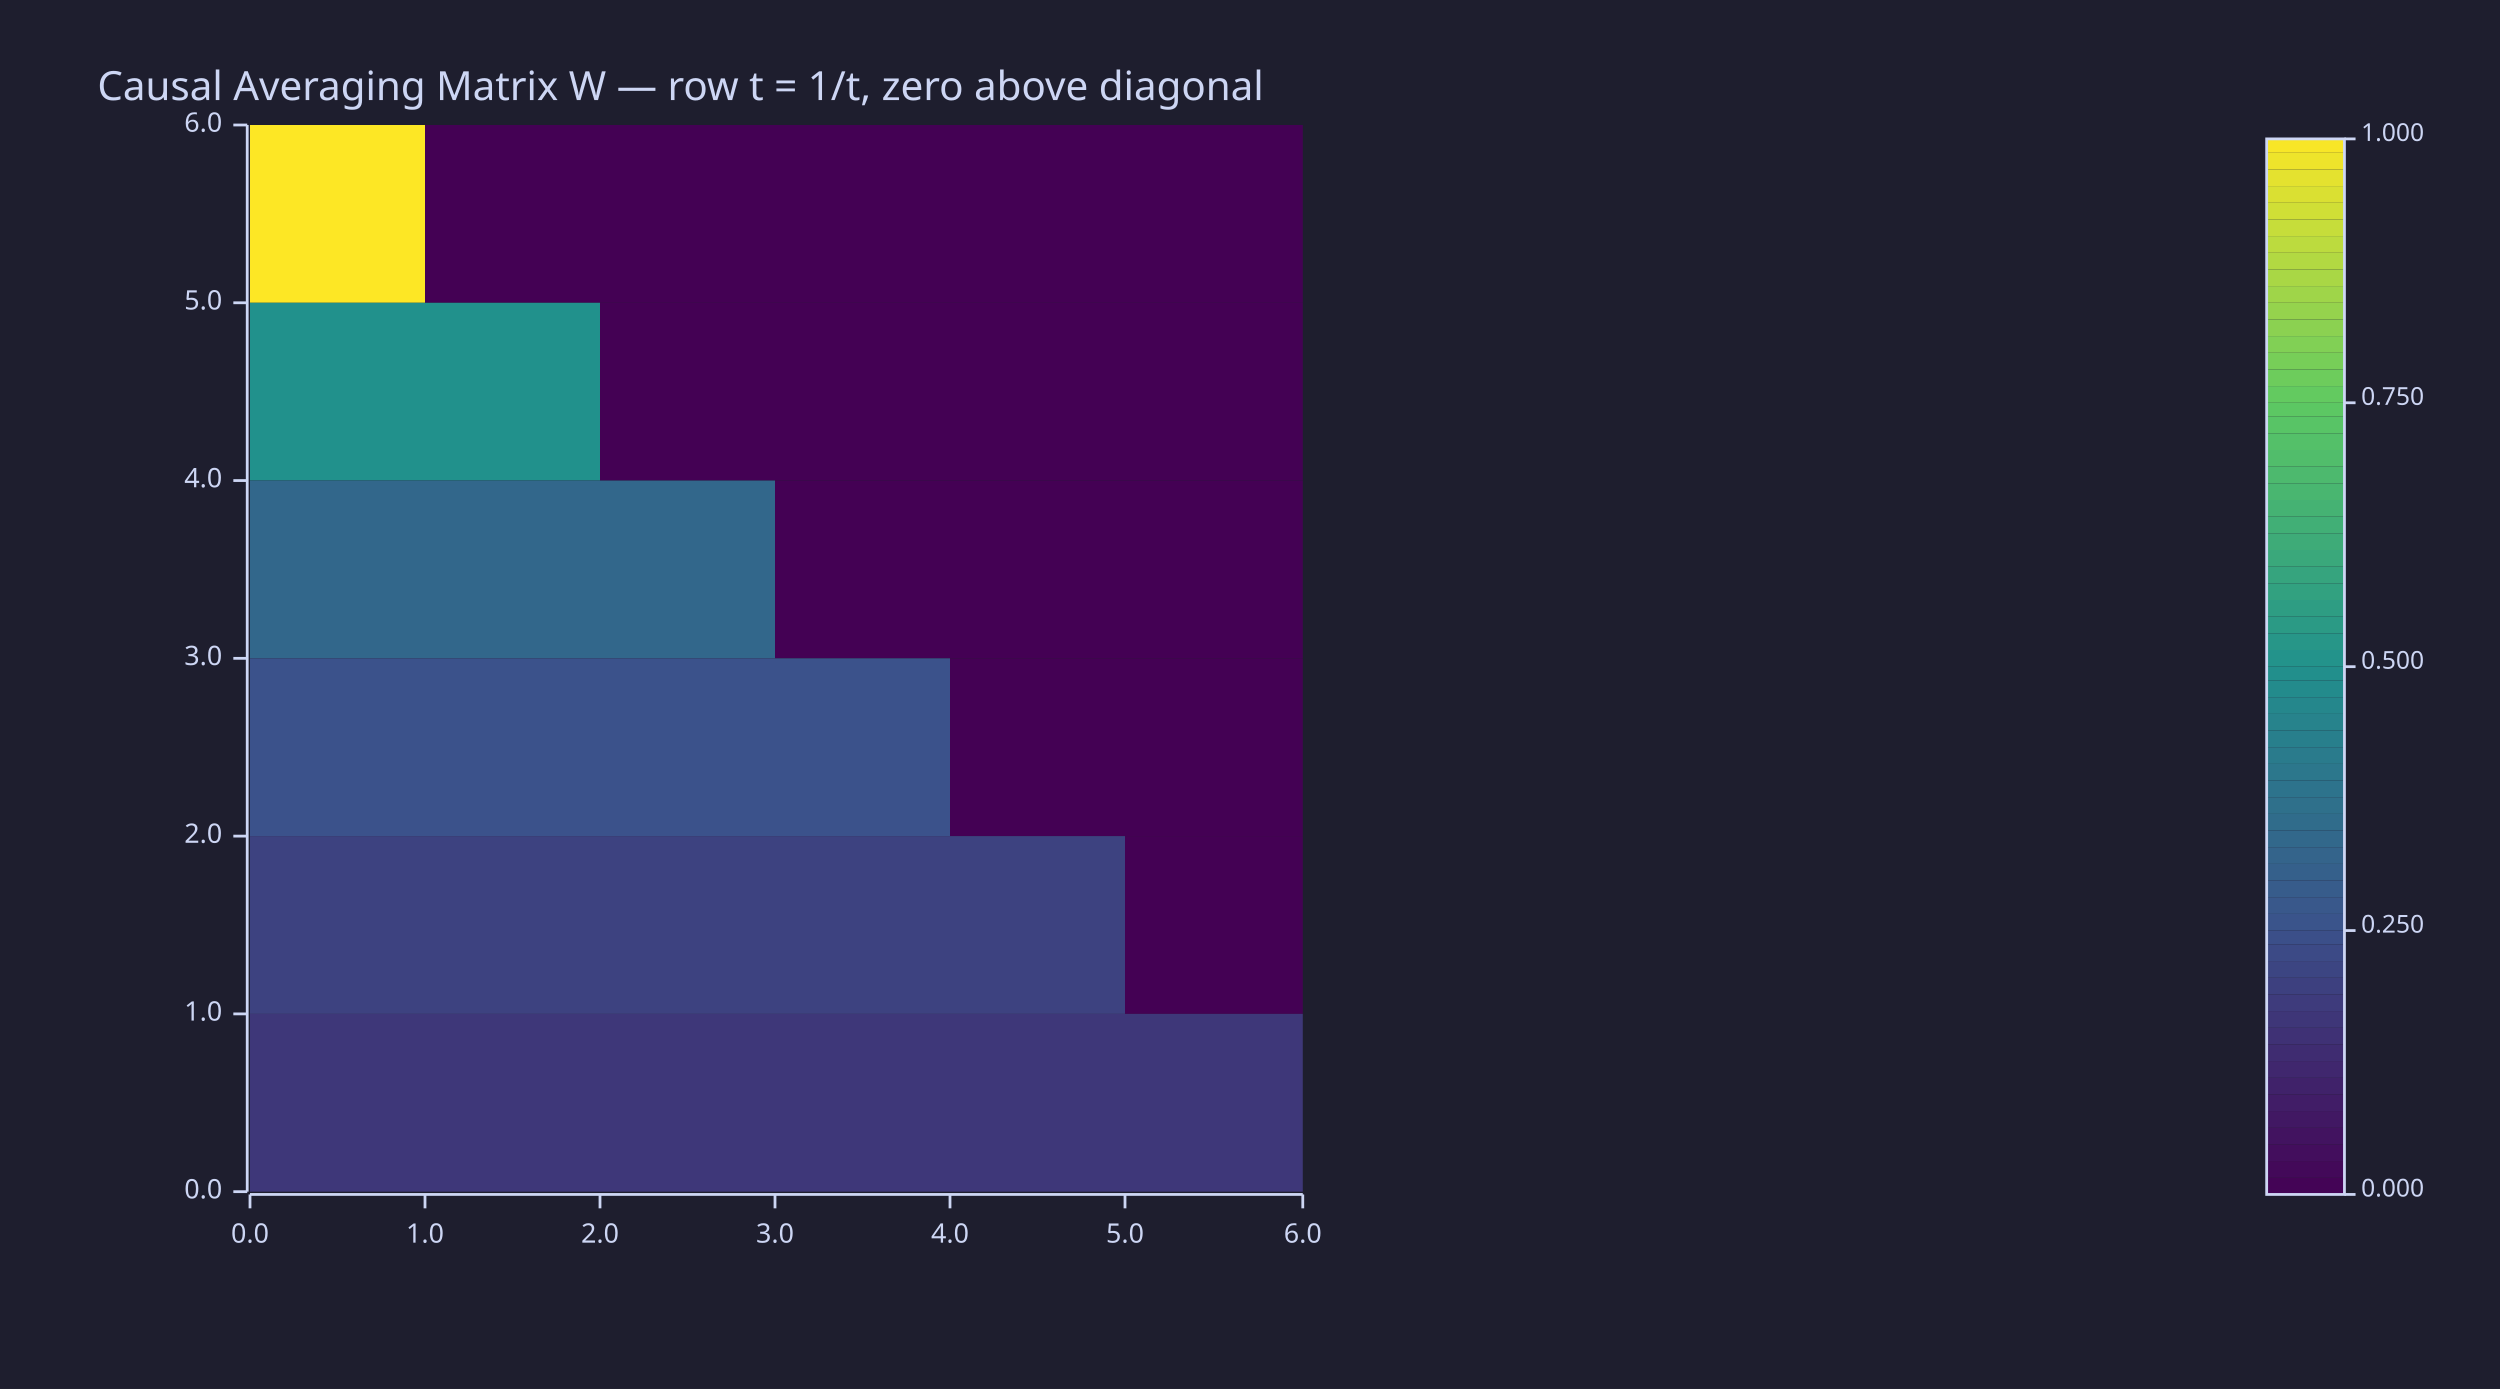
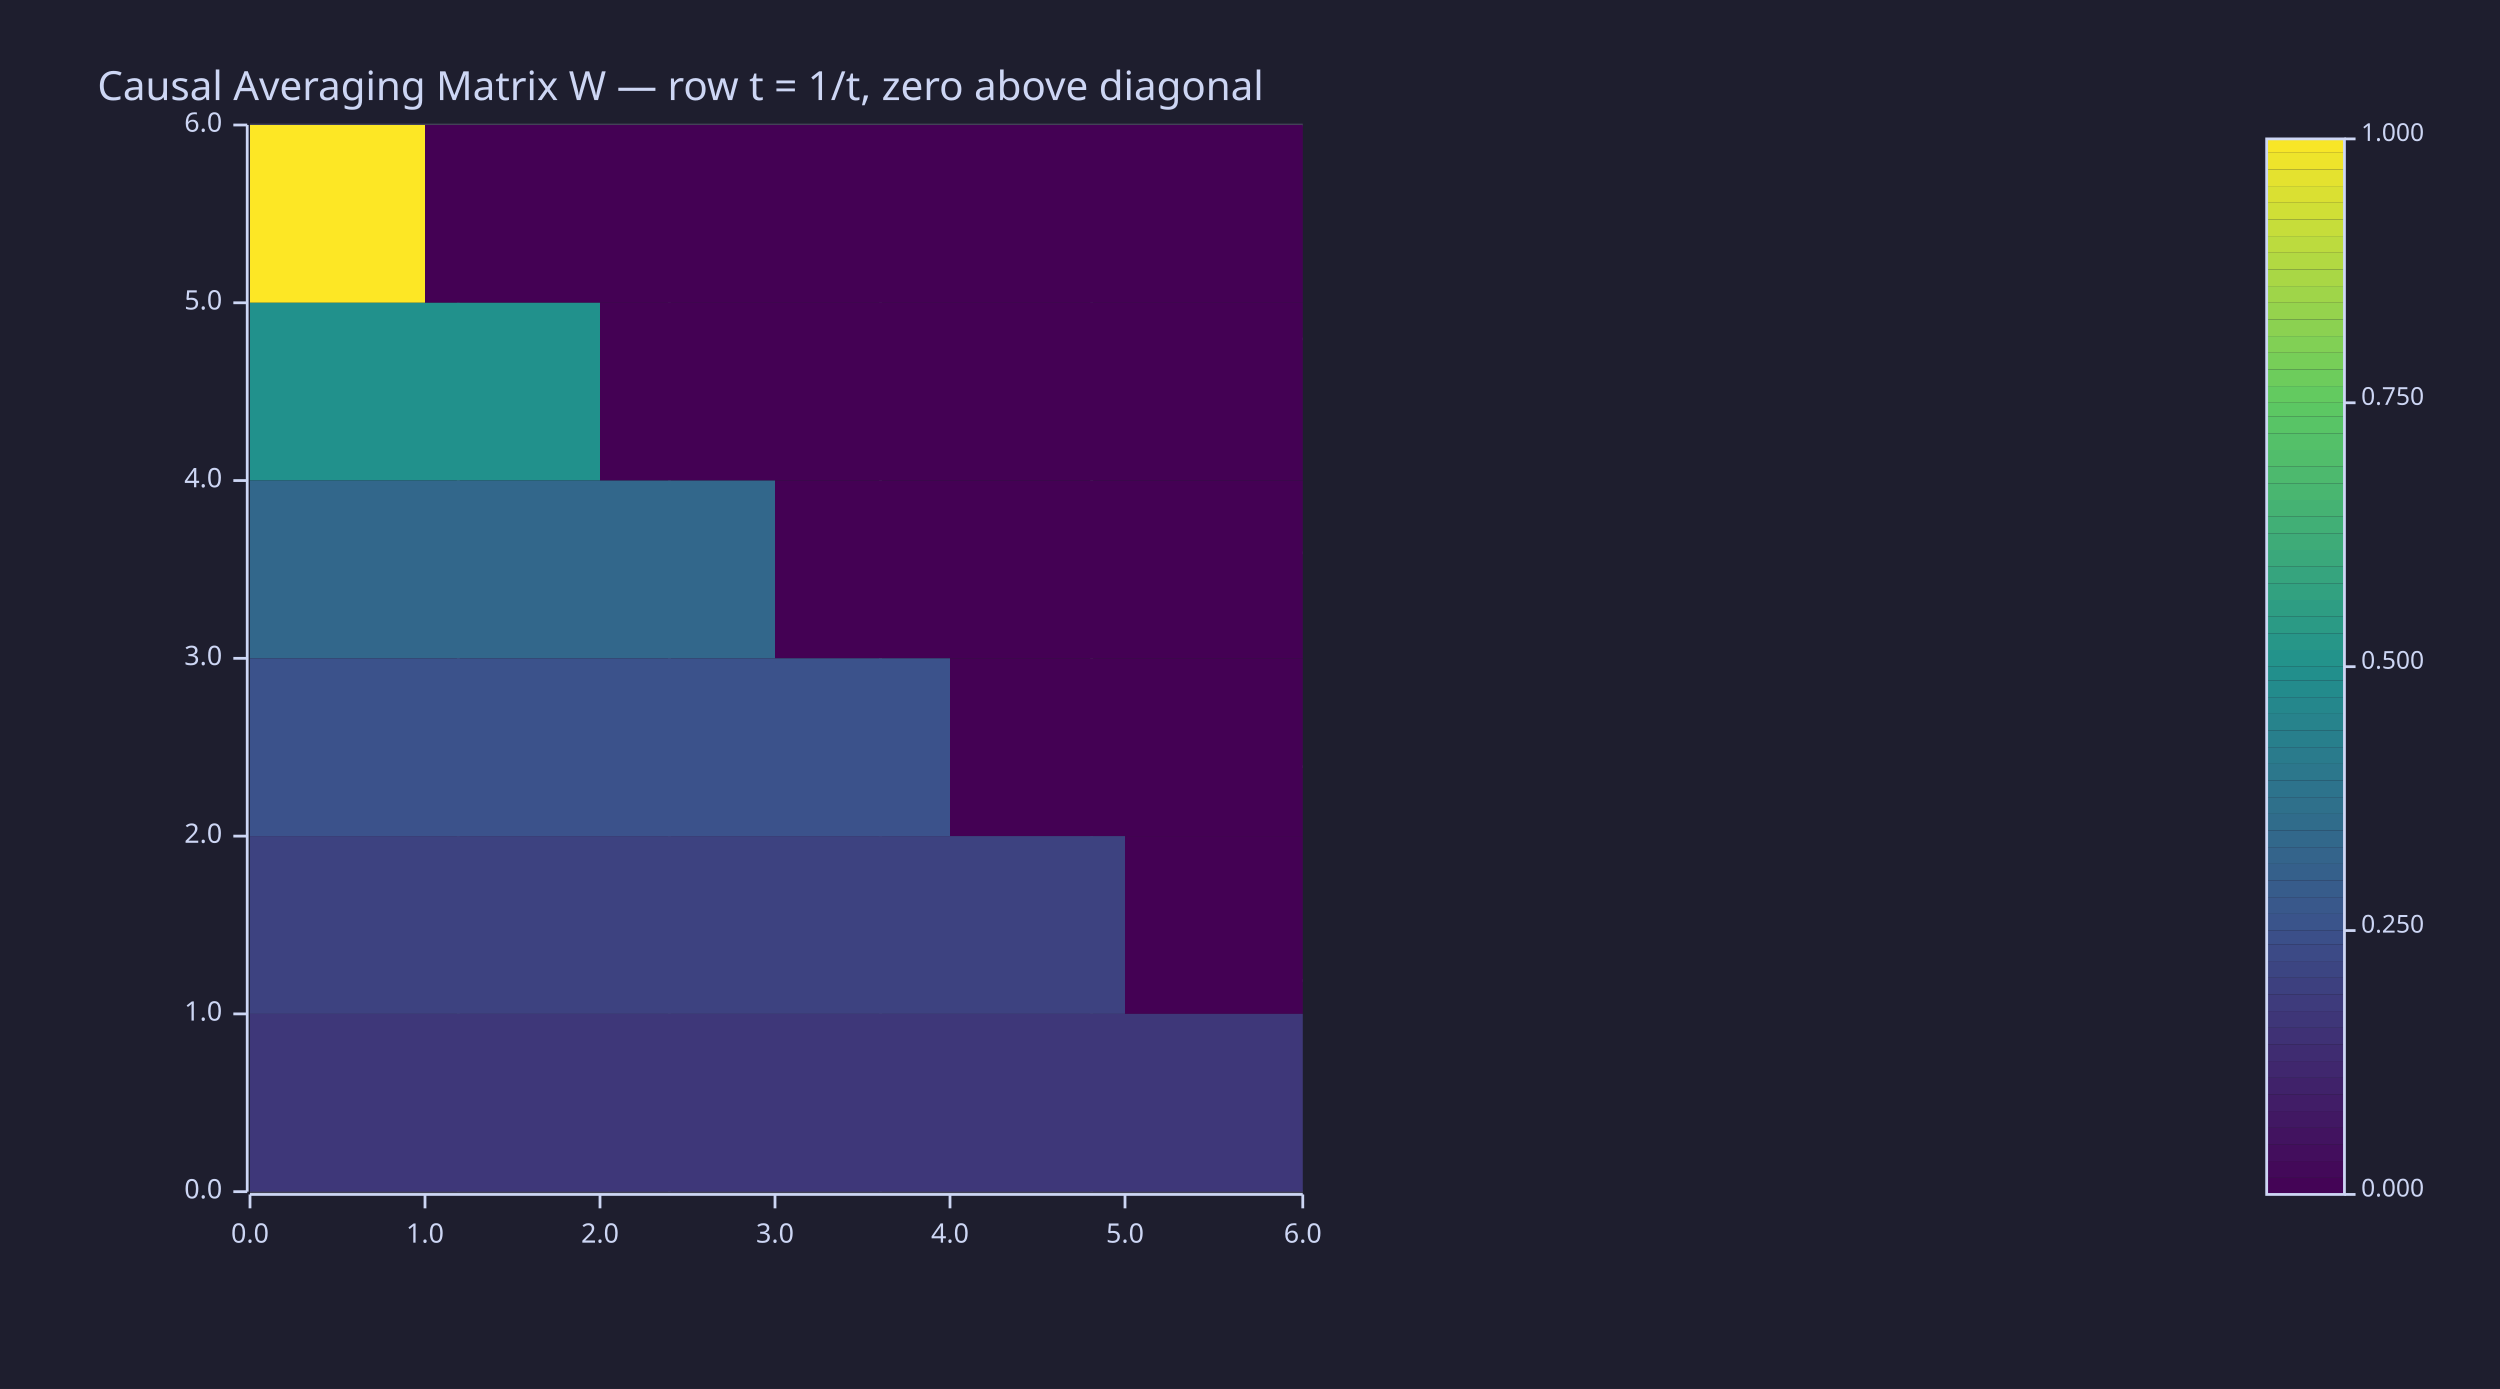
<svg xmlns="http://www.w3.org/2000/svg" width="900" height="500" viewBox="0 0 900 500">
  <rect x="0" y="0" width="900" height="500" opacity="1" fill="#1E1E2E" stroke="none" />
  <rect x="0" y="0" width="900" height="500" opacity="1" fill="#1E1E2E" stroke="none" />
  <text x="245" y="25" dy="0.76em" text-anchor="middle" font-family="sans-serif" font-size="14.516" opacity="1" fill="#CDD6F4">
Causal Averaging Matrix W — row t = 1/t, zero above diagonal
</text>
  <text x="20" y="237" dy="0.76em" text-anchor="middle" font-family="sans-serif" font-size="11.29" opacity="1" fill="#CDD6F4" transform="rotate(270, 20, 237)">

</text>
  <text x="280" y="480" dy="-0.5ex" text-anchor="middle" font-family="sans-serif" font-size="11.29" opacity="1" fill="#CDD6F4">

</text>
  <polyline fill="none" opacity="1" stroke="#CDD6F4" stroke-width="1" points="89,45 89,429 " />
  <text x="80" y="429" dy="0.5ex" text-anchor="end" font-family="sans-serif" font-size="9.677" opacity="1" fill="#CDD6F4">
0.0
</text>
  <polyline fill="none" opacity="1" stroke="#CDD6F4" stroke-width="1" points="84,429 89,429 " />
  <text x="80" y="365" dy="0.5ex" text-anchor="end" font-family="sans-serif" font-size="9.677" opacity="1" fill="#CDD6F4">
1.0
</text>
  <polyline fill="none" opacity="1" stroke="#CDD6F4" stroke-width="1" points="84,365 89,365 " />
  <text x="80" y="301" dy="0.5ex" text-anchor="end" font-family="sans-serif" font-size="9.677" opacity="1" fill="#CDD6F4">
2.0
</text>
  <polyline fill="none" opacity="1" stroke="#CDD6F4" stroke-width="1" points="84,301 89,301 " />
  <text x="80" y="237" dy="0.5ex" text-anchor="end" font-family="sans-serif" font-size="9.677" opacity="1" fill="#CDD6F4">
3.0
</text>
  <polyline fill="none" opacity="1" stroke="#CDD6F4" stroke-width="1" points="84,237 89,237 " />
  <text x="80" y="173" dy="0.5ex" text-anchor="end" font-family="sans-serif" font-size="9.677" opacity="1" fill="#CDD6F4">
4.0
</text>
  <polyline fill="none" opacity="1" stroke="#CDD6F4" stroke-width="1" points="84,173 89,173 " />
  <text x="80" y="109" dy="0.5ex" text-anchor="end" font-family="sans-serif" font-size="9.677" opacity="1" fill="#CDD6F4">
5.0
</text>
  <polyline fill="none" opacity="1" stroke="#CDD6F4" stroke-width="1" points="84,109 89,109 " />
  <text x="80" y="45" dy="0.5ex" text-anchor="end" font-family="sans-serif" font-size="9.677" opacity="1" fill="#CDD6F4">
6.0
</text>
  <polyline fill="none" opacity="1" stroke="#CDD6F4" stroke-width="1" points="84,45 89,45 " />
  <polyline fill="none" opacity="1" stroke="#CDD6F4" stroke-width="1" points="90,430 469,430 " />
  <text x="90" y="440" dy="0.76em" text-anchor="middle" font-family="sans-serif" font-size="9.677" opacity="1" fill="#CDD6F4">
0.0
</text>
  <polyline fill="none" opacity="1" stroke="#CDD6F4" stroke-width="1" points="90,430 90,435 " />
  <text x="153" y="440" dy="0.76em" text-anchor="middle" font-family="sans-serif" font-size="9.677" opacity="1" fill="#CDD6F4">
1.0
</text>
  <polyline fill="none" opacity="1" stroke="#CDD6F4" stroke-width="1" points="153,430 153,435 " />
  <text x="216" y="440" dy="0.76em" text-anchor="middle" font-family="sans-serif" font-size="9.677" opacity="1" fill="#CDD6F4">
2.0
</text>
  <polyline fill="none" opacity="1" stroke="#CDD6F4" stroke-width="1" points="216,430 216,435 " />
  <text x="279" y="440" dy="0.76em" text-anchor="middle" font-family="sans-serif" font-size="9.677" opacity="1" fill="#CDD6F4">
3.0
</text>
  <polyline fill="none" opacity="1" stroke="#CDD6F4" stroke-width="1" points="279,430 279,435 " />
  <text x="342" y="440" dy="0.76em" text-anchor="middle" font-family="sans-serif" font-size="9.677" opacity="1" fill="#CDD6F4">
4.0
</text>
  <polyline fill="none" opacity="1" stroke="#CDD6F4" stroke-width="1" points="342,430 342,435 " />
  <text x="405" y="440" dy="0.76em" text-anchor="middle" font-family="sans-serif" font-size="9.677" opacity="1" fill="#CDD6F4">
5.0
</text>
  <polyline fill="none" opacity="1" stroke="#CDD6F4" stroke-width="1" points="405,430 405,435 " />
  <text x="469" y="440" dy="0.76em" text-anchor="middle" font-family="sans-serif" font-size="9.677" opacity="1" fill="#CDD6F4">
6.0
</text>
  <polyline fill="none" opacity="1" stroke="#CDD6F4" stroke-width="1" points="469,430 469,435 " />
+   <polyline fill="none" opacity="0.3" stroke="#9696B4" stroke-width="1" points="90,429 469,429 " />
+   <polyline fill="none" opacity="0.3" stroke="#9696B4" stroke-width="1" points="90,353 469,353 " />
+   <polyline fill="none" opacity="0.3" stroke="#9696B4" stroke-width="1" points="90,276 469,276 " />
+   <polyline fill="none" opacity="0.3" stroke="#9696B4" stroke-width="1" points="90,199 469,199 " />
+   <polyline fill="none" opacity="0.3" stroke="#9696B4" stroke-width="1" points="90,122 469,122 " />
+   <polyline fill="none" opacity="0.3" stroke="#9696B4" stroke-width="1" points="90,45 469,45 " />
+   <polyline fill="none" opacity="0.3" stroke="#9696B4" stroke-width="1" points="165,429 165,45 " />
+   <polyline fill="none" opacity="0.3" stroke="#9696B4" stroke-width="1" points="241,429 241,45 " />
+   <polyline fill="none" opacity="0.3" stroke="#9696B4" stroke-width="1" points="317,429 317,45 " />
+   <polyline fill="none" opacity="0.3" stroke="#9696B4" stroke-width="1" points="393,429 393,45 " />
  <rect x="90" y="45" width="63" height="64" opacity="1" fill="#FDE725" stroke="none" />
  <rect x="153" y="45" width="63" height="64" opacity="1" fill="#440154" stroke="none" />
  <rect x="216" y="45" width="63" height="64" opacity="1" fill="#440154" stroke="none" />
  <rect x="279" y="45" width="63" height="64" opacity="1" fill="#440154" stroke="none" />
  <rect x="342" y="45" width="63" height="64" opacity="1" fill="#440154" stroke="none" />
  <rect x="405" y="45" width="64" height="64" opacity="1" fill="#440154" stroke="none" />
  <rect x="90" y="109" width="63" height="64" opacity="1" fill="#21918C" stroke="none" />
  <rect x="153" y="109" width="63" height="64" opacity="1" fill="#21918C" stroke="none" />
  <rect x="216" y="109" width="63" height="64" opacity="1" fill="#440154" stroke="none" />
  <rect x="279" y="109" width="63" height="64" opacity="1" fill="#440154" stroke="none" />
  <rect x="342" y="109" width="63" height="64" opacity="1" fill="#440154" stroke="none" />
  <rect x="405" y="109" width="64" height="64" opacity="1" fill="#440154" stroke="none" />
  <rect x="90" y="173" width="63" height="64" opacity="1" fill="#32678B" stroke="none" />
  <rect x="153" y="173" width="63" height="64" opacity="1" fill="#32678B" stroke="none" />
  <rect x="216" y="173" width="63" height="64" opacity="1" fill="#32678B" stroke="none" />
  <rect x="279" y="173" width="63" height="64" opacity="1" fill="#440154" stroke="none" />
  <rect x="342" y="173" width="63" height="64" opacity="1" fill="#440154" stroke="none" />
  <rect x="405" y="173" width="64" height="64" opacity="1" fill="#440154" stroke="none" />
  <rect x="90" y="237" width="63" height="64" opacity="1" fill="#3B528B" stroke="none" />
  <rect x="153" y="237" width="63" height="64" opacity="1" fill="#3B528B" stroke="none" />
  <rect x="216" y="237" width="63" height="64" opacity="1" fill="#3B528B" stroke="none" />
  <rect x="279" y="237" width="63" height="64" opacity="1" fill="#3B528B" stroke="none" />
  <rect x="342" y="237" width="63" height="64" opacity="1" fill="#440154" stroke="none" />
  <rect x="405" y="237" width="64" height="64" opacity="1" fill="#440154" stroke="none" />
  <rect x="90" y="301" width="63" height="64" opacity="1" fill="#3D4280" stroke="none" />
  <rect x="153" y="301" width="63" height="64" opacity="1" fill="#3D4280" stroke="none" />
  <rect x="216" y="301" width="63" height="64" opacity="1" fill="#3D4280" stroke="none" />
  <rect x="279" y="301" width="63" height="64" opacity="1" fill="#3D4280" stroke="none" />
  <rect x="342" y="301" width="63" height="64" opacity="1" fill="#3D4280" stroke="none" />
  <rect x="405" y="301" width="64" height="64" opacity="1" fill="#440154" stroke="none" />
  <rect x="90" y="365" width="63" height="64" opacity="1" fill="#3E3779" stroke="none" />
  <rect x="153" y="365" width="63" height="64" opacity="1" fill="#3E3779" stroke="none" />
  <rect x="216" y="365" width="63" height="64" opacity="1" fill="#3E3779" stroke="none" />
  <rect x="279" y="365" width="63" height="64" opacity="1" fill="#3E3779" stroke="none" />
  <rect x="342" y="365" width="63" height="64" opacity="1" fill="#3E3779" stroke="none" />
  <rect x="405" y="365" width="64" height="64" opacity="1" fill="#3E3779" stroke="none" />
  <rect x="816" y="50" width="28" height="5" opacity="1" fill="#F8E627" stroke="none" />
  <rect x="816" y="55" width="28" height="6" opacity="1" fill="#EEE42B" stroke="none" />
  <rect x="816" y="61" width="28" height="6" opacity="1" fill="#E4E22F" stroke="none" />
  <rect x="816" y="67" width="28" height="6" opacity="1" fill="#DAE032" stroke="none" />
  <rect x="816" y="73" width="28" height="6" opacity="1" fill="#D0DF36" stroke="none" />
  <rect x="816" y="79" width="28" height="6" opacity="1" fill="#C6DD3A" stroke="none" />
  <rect x="816" y="85" width="28" height="6" opacity="1" fill="#BCDB3E" stroke="none" />
  <rect x="816" y="91" width="28" height="6" opacity="1" fill="#B2D942" stroke="none" />
  <rect x="816" y="97" width="28" height="6" opacity="1" fill="#A9D745" stroke="none" />
  <rect x="816" y="103" width="28" height="6" opacity="1" fill="#9FD549" stroke="none" />
  <rect x="816" y="109" width="28" height="6" opacity="1" fill="#95D34D" stroke="none" />
  <rect x="816" y="115" width="28" height="6" opacity="1" fill="#8BD151" stroke="none" />
  <rect x="816" y="121" width="28" height="6" opacity="1" fill="#81D055" stroke="none" />
  <rect x="816" y="127" width="28" height="6" opacity="1" fill="#77CE58" stroke="none" />
  <rect x="816" y="133" width="28" height="6" opacity="1" fill="#6DCC5C" stroke="none" />
  <rect x="816" y="139" width="28" height="6" opacity="1" fill="#63CA60" stroke="none" />
  <rect x="816" y="145" width="28" height="5" opacity="1" fill="#5CC763" stroke="none" />
  <rect x="816" y="150" width="28" height="6" opacity="1" fill="#58C466" stroke="none" />
  <rect x="816" y="156" width="28" height="6" opacity="1" fill="#54C069" stroke="none" />
  <rect x="816" y="162" width="28" height="6" opacity="1" fill="#51BD6B" stroke="none" />
  <rect x="816" y="168" width="28" height="6" opacity="1" fill="#4DB96E" stroke="none" />
  <rect x="816" y="174" width="28" height="6" opacity="1" fill="#49B670" stroke="none" />
  <rect x="816" y="180" width="28" height="6" opacity="1" fill="#45B273" stroke="none" />
  <rect x="816" y="186" width="28" height="6" opacity="1" fill="#41AF76" stroke="none" />
  <rect x="816" y="192" width="28" height="6" opacity="1" fill="#3EAB78" stroke="none" />
  <rect x="816" y="198" width="28" height="6" opacity="1" fill="#3AA87B" stroke="none" />
  <rect x="816" y="204" width="28" height="6" opacity="1" fill="#36A47E" stroke="none" />
  <rect x="816" y="210" width="28" height="6" opacity="1" fill="#32A180" stroke="none" />
  <rect x="816" y="216" width="28" height="6" opacity="1" fill="#2E9D83" stroke="none" />
  <rect x="816" y="222" width="28" height="6" opacity="1" fill="#2B9A85" stroke="none" />
  <rect x="816" y="228" width="28" height="6" opacity="1" fill="#279688" stroke="none" />
  <rect x="816" y="234" width="28" height="6" opacity="1" fill="#23938B" stroke="none" />
  <rect x="816" y="240" width="28" height="5" opacity="1" fill="#228F8C" stroke="none" />
  <rect x="816" y="245" width="28" height="6" opacity="1" fill="#238B8C" stroke="none" />
  <rect x="816" y="251" width="28" height="6" opacity="1" fill="#25878C" stroke="none" />
  <rect x="816" y="257" width="28" height="6" opacity="1" fill="#27838C" stroke="none" />
  <rect x="816" y="263" width="28" height="6" opacity="1" fill="#287F8C" stroke="none" />
  <rect x="816" y="269" width="28" height="6" opacity="1" fill="#2A7B8C" stroke="none" />
  <rect x="816" y="275" width="28" height="6" opacity="1" fill="#2C778C" stroke="none" />
  <rect x="816" y="281" width="28" height="6" opacity="1" fill="#2D738C" stroke="none" />
  <rect x="816" y="287" width="28" height="6" opacity="1" fill="#2F708B" stroke="none" />
  <rect x="816" y="293" width="28" height="6" opacity="1" fill="#306C8B" stroke="none" />
  <rect x="816" y="299" width="28" height="6" opacity="1" fill="#32688B" stroke="none" />
  <rect x="816" y="305" width="28" height="6" opacity="1" fill="#34648B" stroke="none" />
  <rect x="816" y="311" width="28" height="6" opacity="1" fill="#35608B" stroke="none" />
  <rect x="816" y="317" width="28" height="6" opacity="1" fill="#375C8B" stroke="none" />
  <rect x="816" y="323" width="28" height="6" opacity="1" fill="#39588B" stroke="none" />
  <rect x="816" y="329" width="28" height="6" opacity="1" fill="#3A548B" stroke="none" />
  <rect x="816" y="335" width="28" height="5" opacity="1" fill="#3B4F89" stroke="none" />
  <rect x="816" y="340" width="28" height="6" opacity="1" fill="#3C4A86" stroke="none" />
  <rect x="816" y="346" width="28" height="6" opacity="1" fill="#3C4582" stroke="none" />
  <rect x="816" y="352" width="28" height="6" opacity="1" fill="#3D407F" stroke="none" />
  <rect x="816" y="358" width="28" height="6" opacity="1" fill="#3E3B7C" stroke="none" />
  <rect x="816" y="364" width="28" height="6" opacity="1" fill="#3E3678" stroke="none" />
  <rect x="816" y="370" width="28" height="6" opacity="1" fill="#3F3175" stroke="none" />
  <rect x="816" y="376" width="28" height="6" opacity="1" fill="#3F2C71" stroke="none" />
  <rect x="816" y="382" width="28" height="6" opacity="1" fill="#40276E" stroke="none" />
  <rect x="816" y="388" width="28" height="6" opacity="1" fill="#40226A" stroke="none" />
  <rect x="816" y="394" width="28" height="6" opacity="1" fill="#411D67" stroke="none" />
  <rect x="816" y="400" width="28" height="6" opacity="1" fill="#411863" stroke="none" />
  <rect x="816" y="406" width="28" height="6" opacity="1" fill="#421360" stroke="none" />
  <rect x="816" y="412" width="28" height="6" opacity="1" fill="#430E5D" stroke="none" />
  <rect x="816" y="418" width="28" height="6" opacity="1" fill="#430959" stroke="none" />
  <rect x="816" y="424" width="28" height="6" opacity="1" fill="#440456" stroke="none" />
  <rect x="816" y="50" width="28" height="380" opacity="1" fill="none" stroke="#CDD6F4" />
  <polyline fill="none" opacity="1" stroke="#CDD6F4" stroke-width="1" points="844,430 848,430 " />
  <text x="850" y="424" dy="0.76em" text-anchor="start" font-family="sans-serif" font-size="8.871" opacity="1" fill="#CDD6F4">
0.000
</text>
  <polyline fill="none" opacity="1" stroke="#CDD6F4" stroke-width="1" points="844,335 848,335 " />
  <text x="850" y="329" dy="0.76em" text-anchor="start" font-family="sans-serif" font-size="8.871" opacity="1" fill="#CDD6F4">
0.250
</text>
  <polyline fill="none" opacity="1" stroke="#CDD6F4" stroke-width="1" points="844,240 848,240 " />
  <text x="850" y="234" dy="0.76em" text-anchor="start" font-family="sans-serif" font-size="8.871" opacity="1" fill="#CDD6F4">
0.500
</text>
  <polyline fill="none" opacity="1" stroke="#CDD6F4" stroke-width="1" points="844,145 848,145 " />
  <text x="850" y="139" dy="0.76em" text-anchor="start" font-family="sans-serif" font-size="8.871" opacity="1" fill="#CDD6F4">
0.750
</text>
  <polyline fill="none" opacity="1" stroke="#CDD6F4" stroke-width="1" points="844,50 848,50 " />
  <text x="850" y="44" dy="0.76em" text-anchor="start" font-family="sans-serif" font-size="8.871" opacity="1" fill="#CDD6F4">
1.000
</text>
</svg>
